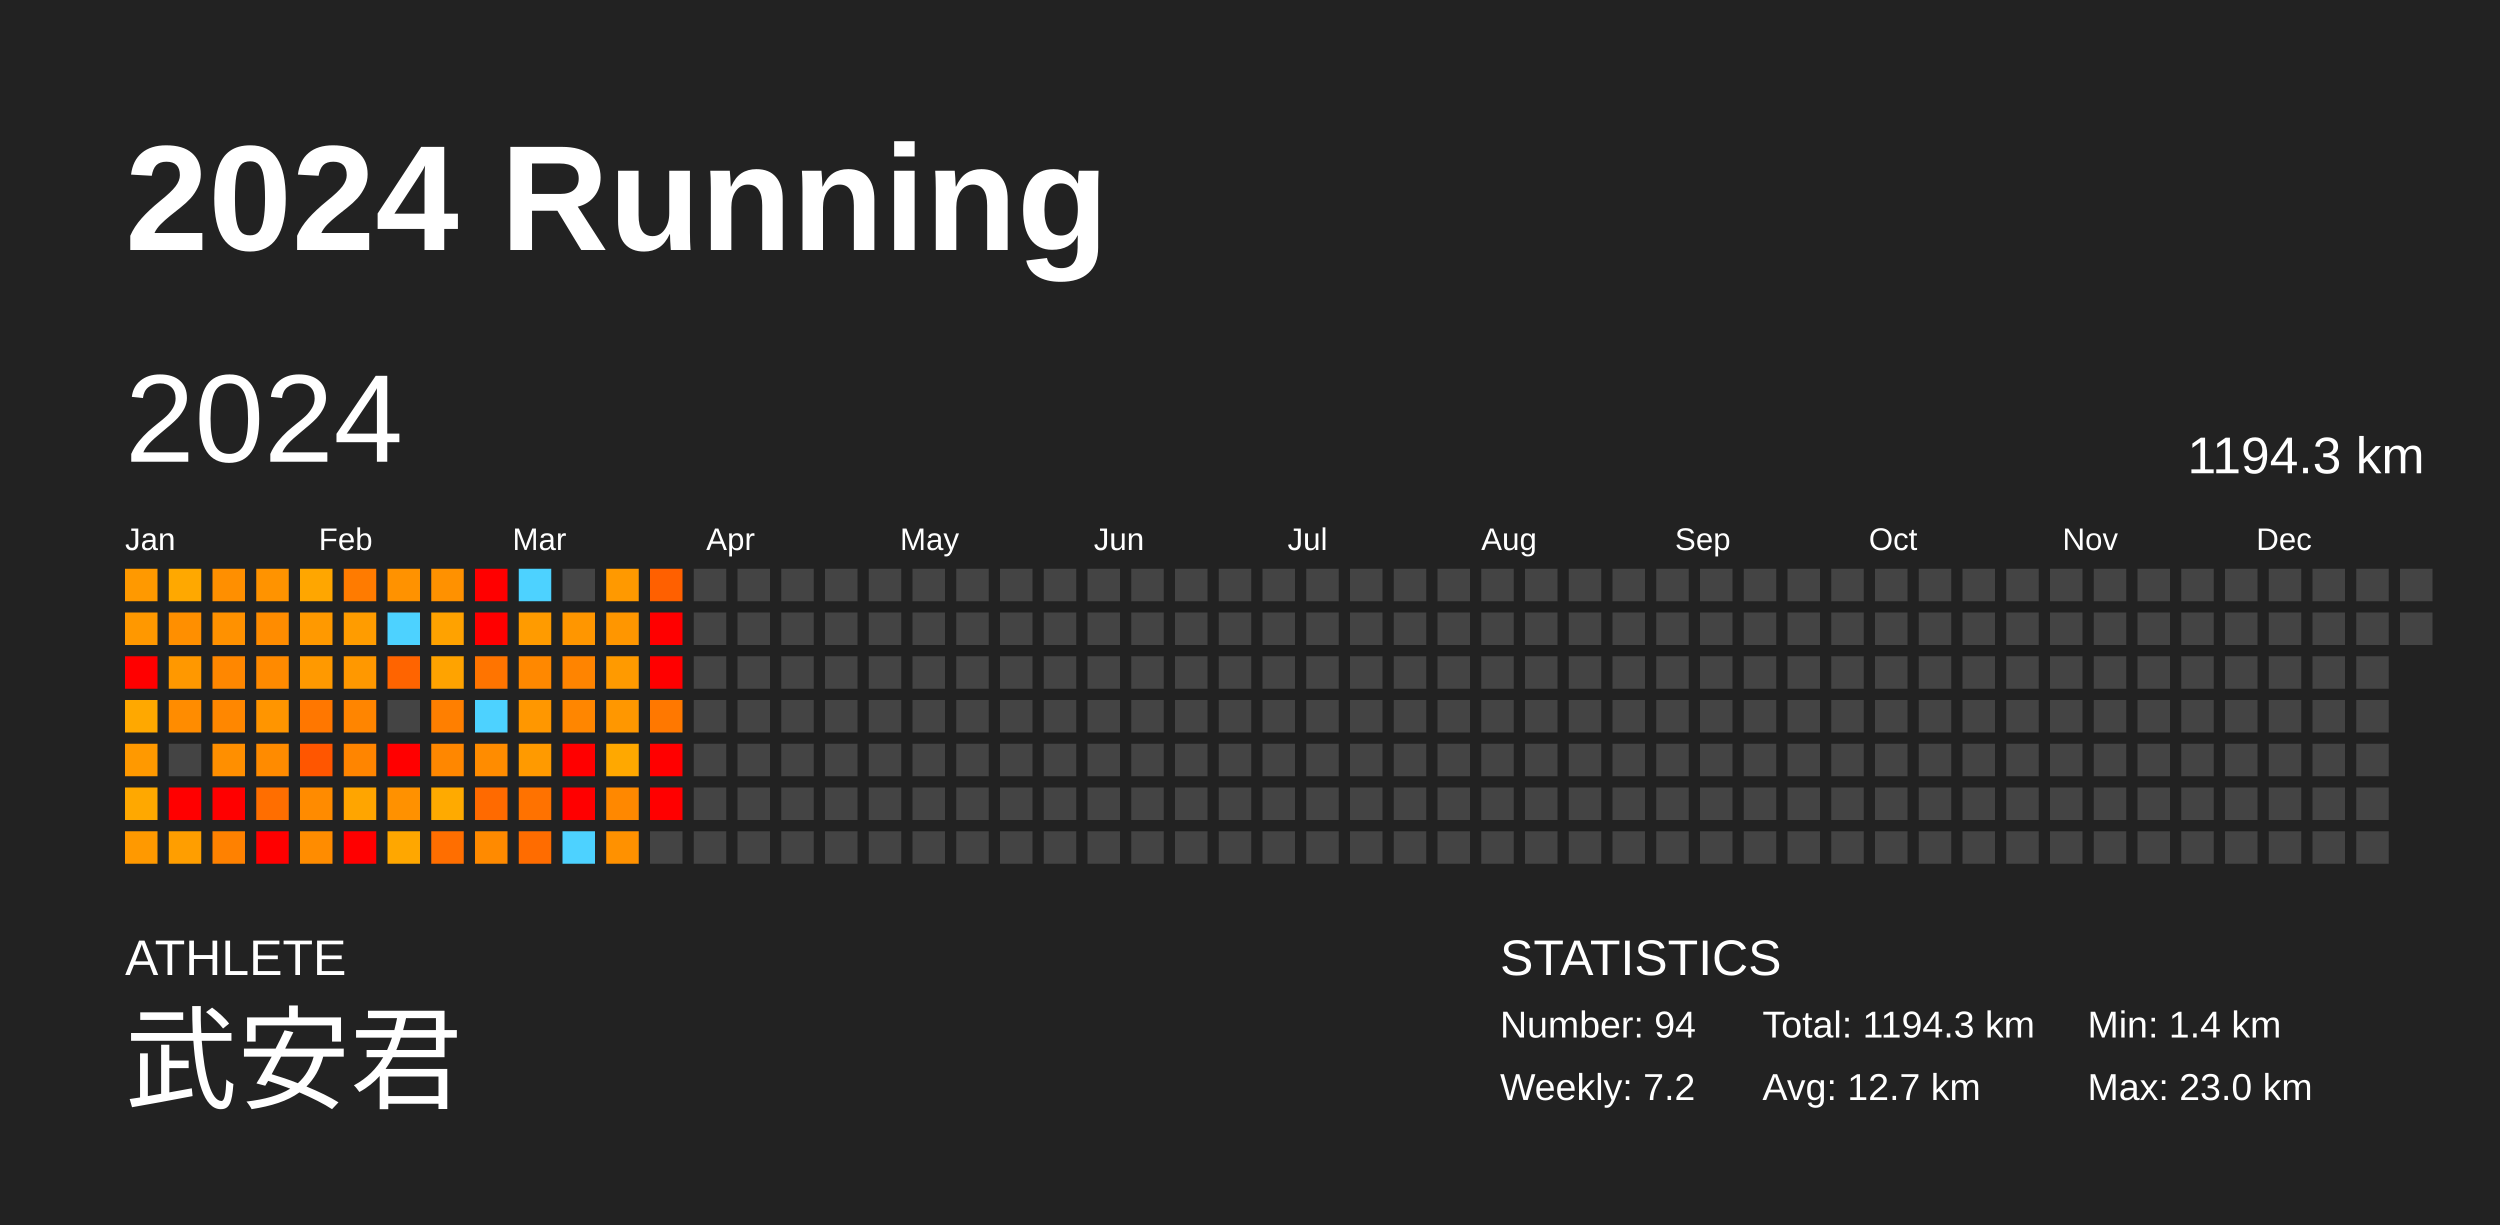
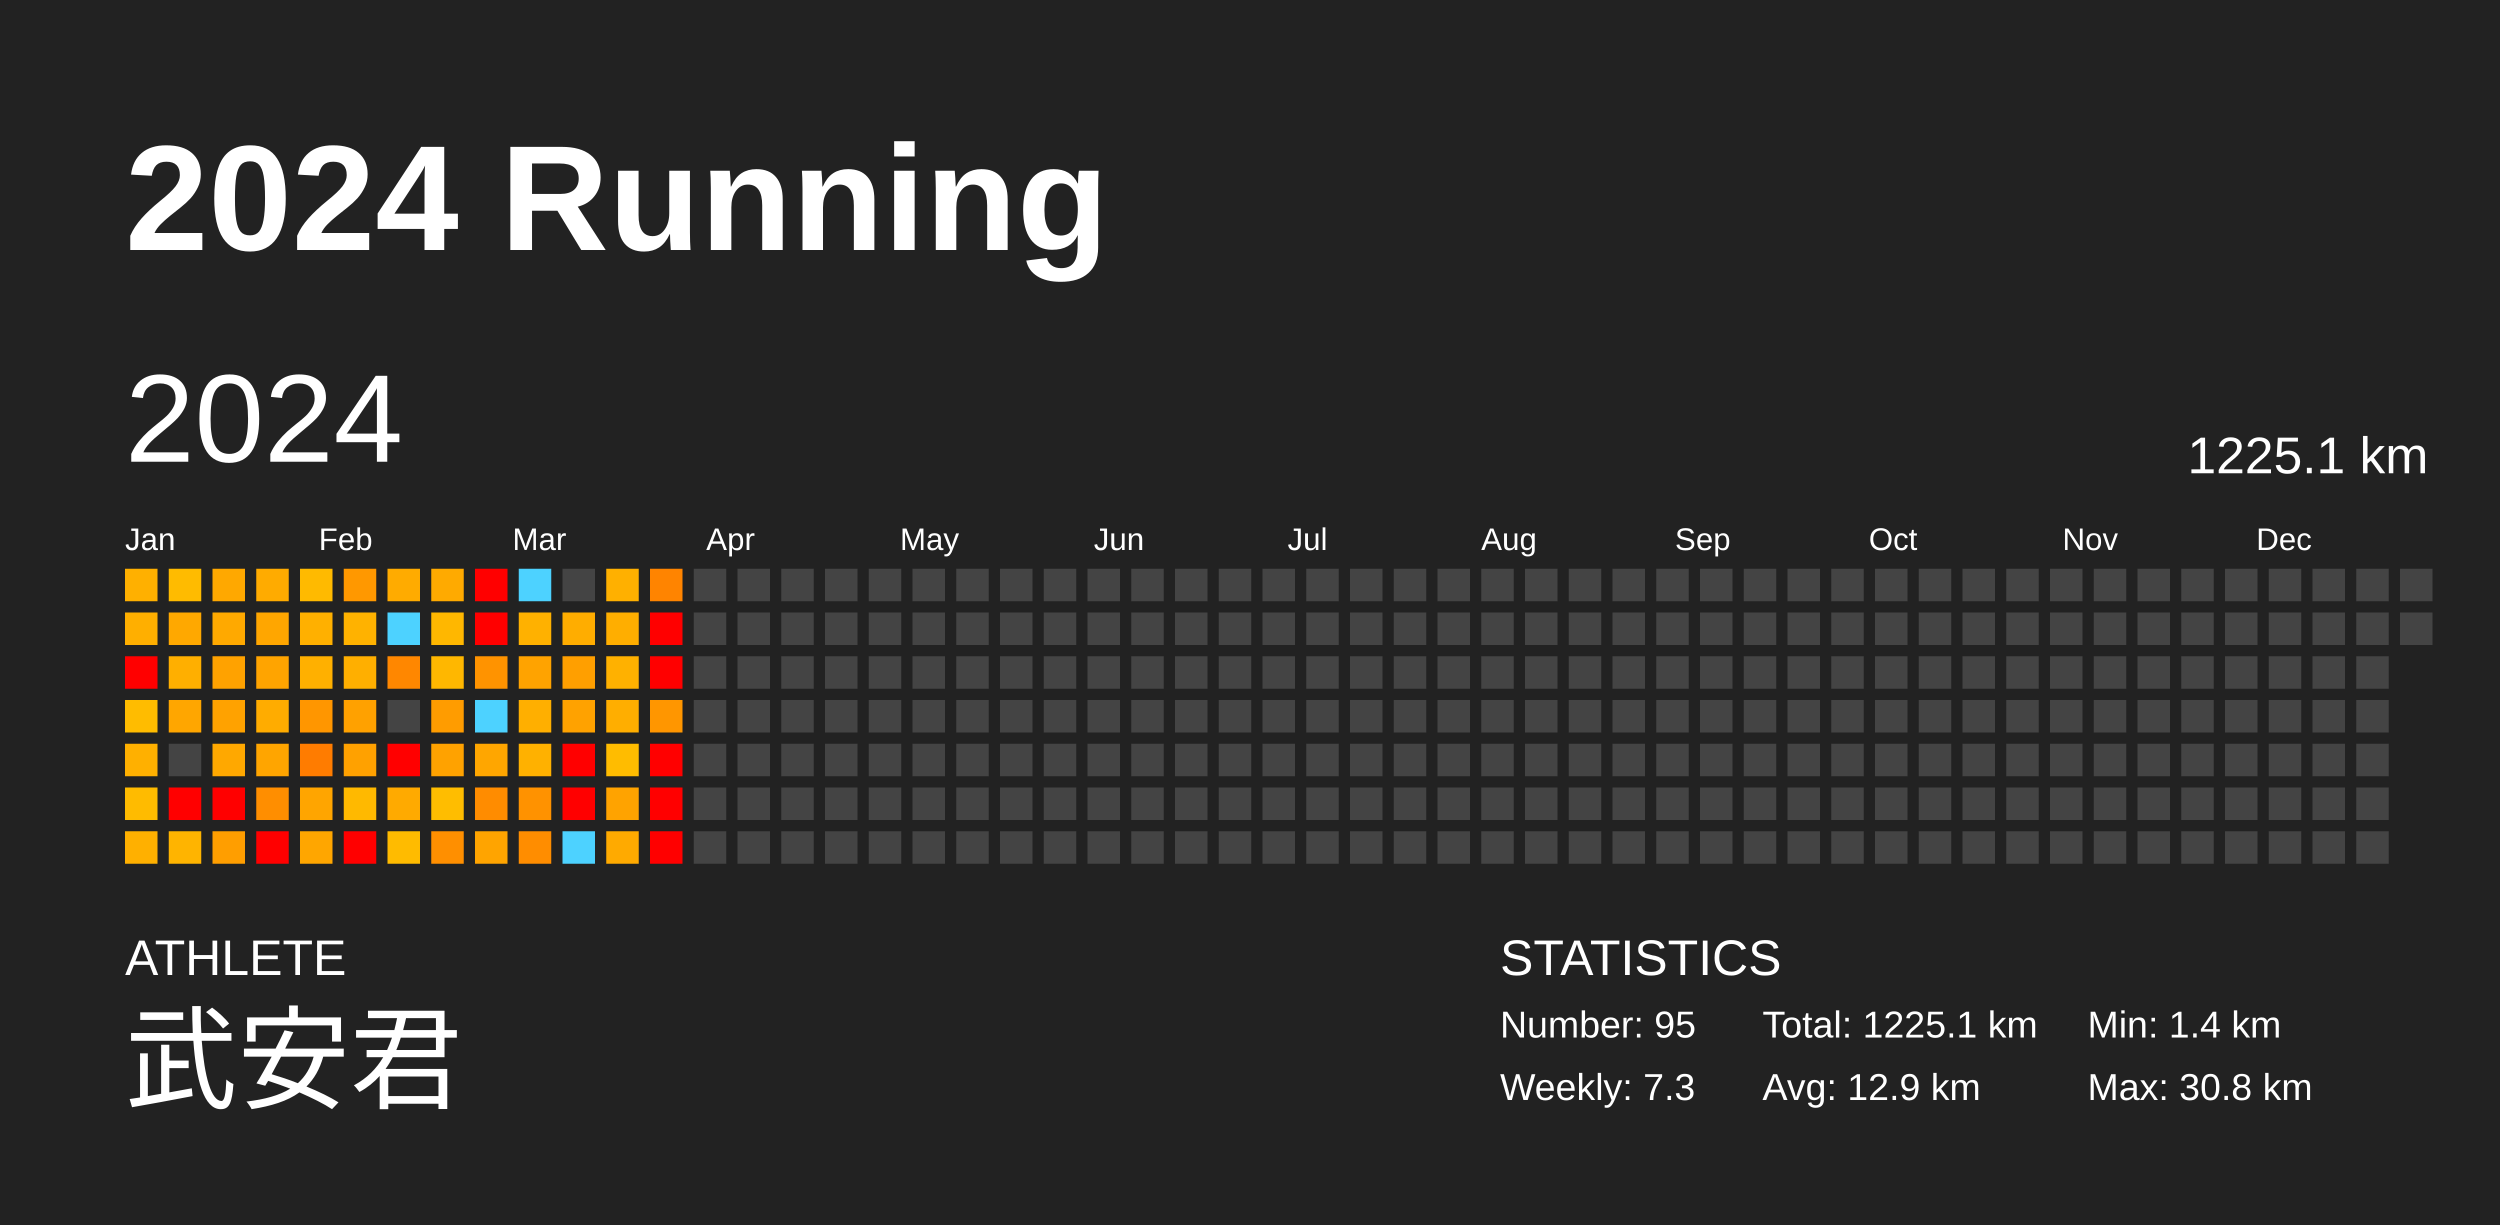
<svg xmlns="http://www.w3.org/2000/svg" baseProfile="full" height="98mm" version="1.1" viewBox="0,0,200,98" width="200mm">
  <defs />
  <rect fill="#222222" height="98" width="200" x="0" y="0" />
  <text fill="#FFFFFF" style="font-size:12px; font-family:Arial; font-weight:bold;" x="10" y="20">2024 Running</text>
  <text fill="#FFFFFF" style="font-size:4px; font-family:Arial" x="10" y="78">ATHLETE</text>
  <text fill="#FFFFFF" style="font-size:9px; font-family:Arial" x="10" y="88">武安君</text>
  <text fill="#FFFFFF" style="font-size:4px; font-family:Arial" x="120" y="78">STATISTICS</text>
-   <text fill="#FFFFFF" style="font-size:3px; font-family:Arial" x="120" y="83">Number: 94</text>
-   <text fill="#FFFFFF" style="font-size:3px; font-family:Arial" x="120" y="88">Weekly: 7.2</text>
-   <text fill="#FFFFFF" style="font-size:3px; font-family:Arial" x="141" y="83">Total: 1194.3 km</text>
-   <text fill="#FFFFFF" style="font-size:3px; font-family:Arial" x="141" y="88">Avg: 12.7 km</text>
+   <text fill="#FFFFFF" style="font-size:3px; font-family:Arial" x="120" y="83">Number: 95</text>
+   <text fill="#FFFFFF" style="font-size:3px; font-family:Arial" x="120" y="88">Weekly: 7.3</text>
+   <text fill="#FFFFFF" style="font-size:3px; font-family:Arial" x="141" y="83">Total: 1225.1 km</text>
+   <text fill="#FFFFFF" style="font-size:3px; font-family:Arial" x="141" y="88">Avg: 12.9 km</text>
  <text fill="#FFFFFF" style="font-size:3px; font-family:Arial" x="167" y="83">Min: 1.4 km</text>
-   <text fill="#FFFFFF" style="font-size:3px; font-family:Arial" x="167" y="88">Max: 23.0 km</text>
+   <text fill="#FFFFFF" style="font-size:3px; font-family:Arial" x="167" y="88">Max: 30.8 km</text>
  <text dominant-baseline="hanging" fill="#FFFFFF" style="font-size:10.0px; font-family:Arial;" x="10" y="30">2024</text>
-   <text dominant-baseline="hanging" fill="#FFFFFF" style="font-size:4.125px; font-family:Arial;" x="175" y="35">1194.3 km</text>
+   <text dominant-baseline="hanging" fill="#FFFFFF" style="font-size:4.125px; font-family:Arial;" x="175" y="35">1225.1 km</text>
  <text fill="#FFFFFF" style="font-size:2.5px; font-family:Arial" x="10.0" y="44">Jan</text>
  <text fill="#FFFFFF" style="font-size:2.5px; font-family:Arial" x="25.5" y="44">Feb</text>
  <text fill="#FFFFFF" style="font-size:2.5px; font-family:Arial" x="41.0" y="44">Mar</text>
  <text fill="#FFFFFF" style="font-size:2.5px; font-family:Arial" x="56.5" y="44">Apr</text>
  <text fill="#FFFFFF" style="font-size:2.5px; font-family:Arial" x="72.0" y="44">May</text>
  <text fill="#FFFFFF" style="font-size:2.5px; font-family:Arial" x="87.5" y="44">Jun</text>
  <text fill="#FFFFFF" style="font-size:2.5px; font-family:Arial" x="103.0" y="44">Jul</text>
  <text fill="#FFFFFF" style="font-size:2.5px; font-family:Arial" x="118.5" y="44">Aug</text>
  <text fill="#FFFFFF" style="font-size:2.5px; font-family:Arial" x="134.0" y="44">Sep</text>
  <text fill="#FFFFFF" style="font-size:2.5px; font-family:Arial" x="149.5" y="44">Oct</text>
  <text fill="#FFFFFF" style="font-size:2.5px; font-family:Arial" x="165.0" y="44">Nov</text>
  <text fill="#FFFFFF" style="font-size:2.5px; font-family:Arial" x="180.5" y="44">Dec</text>
-   <rect fill="#ff9900" height="2.6" width="2.6" x="10.0" y="45.5" />
-   <rect fill="#ff9800" height="2.6" width="2.6" x="10.0" y="49.0" />
+   <rect fill="#ffb000" height="2.6" width="2.6" x="10.0" y="45.5" />
+   <rect fill="#ffaf00" height="2.6" width="2.6" x="10.0" y="49.0" />
  <rect fill="red" height="2.6" width="2.6" x="10.0" y="52.5" />
-   <rect fill="#ffa800" height="2.6" width="2.6" x="10.0" y="56.0" />
-   <rect fill="#ff9900" height="2.6" width="2.6" x="10.0" y="59.5" />
-   <rect fill="#ffa800" height="2.6" width="2.6" x="10.0" y="63.0" />
-   <rect fill="#ff9900" height="2.6" width="2.6" x="10.0" y="66.5" />
-   <rect fill="#ffa800" height="2.6" width="2.6" x="13.5" y="45.5" />
-   <rect fill="#ff8f00" height="2.6" width="2.6" x="13.5" y="49.0" />
-   <rect fill="#ff9800" height="2.6" width="2.6" x="13.5" y="52.5" />
-   <rect fill="#ff8c00" height="2.6" width="2.6" x="13.5" y="56.0" />
+   <rect fill="#ffbc00" height="2.6" width="2.6" x="10.0" y="56.0" />
+   <rect fill="#ffb000" height="2.6" width="2.6" x="10.0" y="59.5" />
+   <rect fill="#ffbb00" height="2.6" width="2.6" x="10.0" y="63.0" />
+   <rect fill="#ffb000" height="2.6" width="2.6" x="10.0" y="66.5" />
+   <rect fill="#ffbb00" height="2.6" width="2.6" x="13.5" y="45.5" />
+   <rect fill="#ffa800" height="2.6" width="2.6" x="13.5" y="49.0" />
+   <rect fill="#ffaf00" height="2.6" width="2.6" x="13.5" y="52.5" />
+   <rect fill="#ffa600" height="2.6" width="2.6" x="13.5" y="56.0" />
  <rect fill="#444444" height="2.6" width="2.6" x="13.5" y="59.5" />
  <rect fill="red" height="2.6" width="2.6" x="13.5" y="63.0" />
-   <rect fill="#ff9e00" height="2.6" width="2.6" x="13.5" y="66.5" />
-   <rect fill="#ff8f00" height="2.6" width="2.6" x="17.0" y="45.5" />
-   <rect fill="#ff9100" height="2.6" width="2.6" x="17.0" y="49.0" />
-   <rect fill="#ff8700" height="2.6" width="2.6" x="17.0" y="52.5" />
-   <rect fill="#ff8700" height="2.6" width="2.6" x="17.0" y="56.0" />
-   <rect fill="#ff8f00" height="2.6" width="2.6" x="17.0" y="59.5" />
+   <rect fill="#ffb400" height="2.6" width="2.6" x="13.5" y="66.5" />
+   <rect fill="#ffa800" height="2.6" width="2.6" x="17.0" y="45.5" />
+   <rect fill="#ffa900" height="2.6" width="2.6" x="17.0" y="49.0" />
+   <rect fill="#ffa200" height="2.6" width="2.6" x="17.0" y="52.5" />
+   <rect fill="#ffa200" height="2.6" width="2.6" x="17.0" y="56.0" />
+   <rect fill="#ffa800" height="2.6" width="2.6" x="17.0" y="59.5" />
  <rect fill="red" height="2.6" width="2.6" x="17.0" y="63.0" />
-   <rect fill="#ff8100" height="2.6" width="2.6" x="17.0" y="66.5" />
-   <rect fill="#ff9300" height="2.6" width="2.6" x="20.5" y="45.5" />
-   <rect fill="#ff8c00" height="2.6" width="2.6" x="20.5" y="49.0" />
-   <rect fill="#ff8a00" height="2.6" width="2.6" x="20.5" y="52.5" />
-   <rect fill="#ff9500" height="2.6" width="2.6" x="20.5" y="56.0" />
-   <rect fill="#ff8b00" height="2.6" width="2.6" x="20.5" y="59.5" />
-   <rect fill="#ff6e00" height="2.6" width="2.6" x="20.5" y="63.0" />
+   <rect fill="#ff9e00" height="2.6" width="2.6" x="17.0" y="66.5" />
+   <rect fill="#ffab00" height="2.6" width="2.6" x="20.5" y="45.5" />
+   <rect fill="#ffa600" height="2.6" width="2.6" x="20.5" y="49.0" />
+   <rect fill="#ffa400" height="2.6" width="2.6" x="20.5" y="52.5" />
+   <rect fill="#ffac00" height="2.6" width="2.6" x="20.5" y="56.0" />
+   <rect fill="#ffa500" height="2.6" width="2.6" x="20.5" y="59.5" />
+   <rect fill="#ff8e00" height="2.6" width="2.6" x="20.5" y="63.0" />
  <rect fill="red" height="2.6" width="2.6" x="20.5" y="66.5" />
-   <rect fill="#ffa600" height="2.6" width="2.6" x="24.0" y="45.5" />
-   <rect fill="#ff9900" height="2.6" width="2.6" x="24.0" y="49.0" />
-   <rect fill="#ff9900" height="2.6" width="2.6" x="24.0" y="52.5" />
-   <rect fill="#ff7700" height="2.6" width="2.6" x="24.0" y="56.0" />
-   <rect fill="#ff5600" height="2.6" width="2.6" x="24.0" y="59.5" />
-   <rect fill="#ff8b00" height="2.6" width="2.6" x="24.0" y="63.0" />
-   <rect fill="#ff8c00" height="2.6" width="2.6" x="24.0" y="66.5" />
-   <rect fill="#ff7b00" height="2.6" width="2.6" x="27.5" y="45.5" />
-   <rect fill="#ff9c00" height="2.6" width="2.6" x="27.5" y="49.0" />
-   <rect fill="#ff9800" height="2.6" width="2.6" x="27.5" y="52.5" />
-   <rect fill="#ff8500" height="2.6" width="2.6" x="27.5" y="56.0" />
-   <rect fill="#ff8500" height="2.6" width="2.6" x="27.5" y="59.5" />
-   <rect fill="#ffa500" height="2.6" width="2.6" x="27.5" y="63.0" />
+   <rect fill="#ffba00" height="2.6" width="2.6" x="24.0" y="45.5" />
+   <rect fill="#ffb000" height="2.6" width="2.6" x="24.0" y="49.0" />
+   <rect fill="#ffb000" height="2.6" width="2.6" x="24.0" y="52.5" />
+   <rect fill="#ff9600" height="2.6" width="2.6" x="24.0" y="56.0" />
+   <rect fill="#ff7c00" height="2.6" width="2.6" x="24.0" y="59.5" />
+   <rect fill="#ffa500" height="2.6" width="2.6" x="24.0" y="63.0" />
+   <rect fill="#ffa600" height="2.6" width="2.6" x="24.0" y="66.5" />
+   <rect fill="#ff9800" height="2.6" width="2.6" x="27.5" y="45.5" />
+   <rect fill="#ffb200" height="2.6" width="2.6" x="27.5" y="49.0" />
+   <rect fill="#ffaf00" height="2.6" width="2.6" x="27.5" y="52.5" />
+   <rect fill="#ffa100" height="2.6" width="2.6" x="27.5" y="56.0" />
+   <rect fill="#ffa100" height="2.6" width="2.6" x="27.5" y="59.5" />
+   <rect fill="#ffb900" height="2.6" width="2.6" x="27.5" y="63.0" />
  <rect fill="red" height="2.6" width="2.6" x="27.5" y="66.5" />
-   <rect fill="#ff9200" height="2.6" width="2.6" x="31.0" y="45.5" />
+   <rect fill="#ffab00" height="2.6" width="2.6" x="31.0" y="45.5" />
  <rect fill="#4dd2ff" height="2.6" width="2.6" x="31.0" y="49.0" />
-   <rect fill="#ff6400" height="2.6" width="2.6" x="31.0" y="52.5" />
+   <rect fill="#ff8700" height="2.6" width="2.6" x="31.0" y="52.5" />
  <rect fill="#444444" height="2.6" width="2.6" x="31.0" y="56.0" />
  <rect fill="red" height="2.6" width="2.6" x="31.0" y="59.5" />
-   <rect fill="#ff9100" height="2.6" width="2.6" x="31.0" y="63.0" />
-   <rect fill="#ffa700" height="2.6" width="2.6" x="31.0" y="66.5" />
-   <rect fill="#ff9100" height="2.6" width="2.6" x="34.5" y="45.5" />
-   <rect fill="#ffa200" height="2.6" width="2.6" x="34.5" y="49.0" />
-   <rect fill="#ffa300" height="2.6" width="2.6" x="34.5" y="52.5" />
-   <rect fill="#ff7f00" height="2.6" width="2.6" x="34.5" y="56.0" />
-   <rect fill="#ff8700" height="2.6" width="2.6" x="34.5" y="59.5" />
-   <rect fill="#ffaa00" height="2.6" width="2.6" x="34.5" y="63.0" />
-   <rect fill="#ff6e00" height="2.6" width="2.6" x="34.5" y="66.5" />
+   <rect fill="#ffaa00" height="2.6" width="2.6" x="31.0" y="63.0" />
+   <rect fill="#ffbb00" height="2.6" width="2.6" x="31.0" y="66.5" />
+   <rect fill="#ffaa00" height="2.6" width="2.6" x="34.5" y="45.5" />
+   <rect fill="#ffb700" height="2.6" width="2.6" x="34.5" y="49.0" />
+   <rect fill="#ffb700" height="2.6" width="2.6" x="34.5" y="52.5" />
+   <rect fill="#ff9c00" height="2.6" width="2.6" x="34.5" y="56.0" />
+   <rect fill="#ffa200" height="2.6" width="2.6" x="34.5" y="59.5" />
+   <rect fill="#ffbd00" height="2.6" width="2.6" x="34.5" y="63.0" />
+   <rect fill="#ff8f00" height="2.6" width="2.6" x="34.5" y="66.5" />
  <rect fill="red" height="2.6" width="2.6" x="38.0" y="45.5" />
  <rect fill="red" height="2.6" width="2.6" x="38.0" y="49.0" />
-   <rect fill="#ff7400" height="2.6" width="2.6" x="38.0" y="52.5" />
+   <rect fill="#ff9300" height="2.6" width="2.6" x="38.0" y="52.5" />
  <rect fill="#4dd2ff" height="2.6" width="2.6" x="38.0" y="56.0" />
-   <rect fill="#ff8c00" height="2.6" width="2.6" x="38.0" y="59.5" />
-   <rect fill="#ff6a00" height="2.6" width="2.6" x="38.0" y="63.0" />
-   <rect fill="#ff8a00" height="2.6" width="2.6" x="38.0" y="66.5" />
+   <rect fill="#ffa600" height="2.6" width="2.6" x="38.0" y="59.5" />
+   <rect fill="#ff8c00" height="2.6" width="2.6" x="38.0" y="63.0" />
+   <rect fill="#ffa400" height="2.6" width="2.6" x="38.0" y="66.5" />
  <rect fill="#4dd2ff" height="2.6" width="2.6" x="41.5" y="45.5" />
-   <rect fill="#ff9b00" height="2.6" width="2.6" x="41.5" y="49.0" />
-   <rect fill="#ff8800" height="2.6" width="2.6" x="41.5" y="52.5" />
-   <rect fill="#ff9700" height="2.6" width="2.6" x="41.5" y="56.0" />
-   <rect fill="#ff9a00" height="2.6" width="2.6" x="41.5" y="59.5" />
-   <rect fill="#ff7200" height="2.6" width="2.6" x="41.5" y="63.0" />
-   <rect fill="#ff6c00" height="2.6" width="2.6" x="41.5" y="66.5" />
+   <rect fill="#ffb100" height="2.6" width="2.6" x="41.5" y="49.0" />
+   <rect fill="#ffa300" height="2.6" width="2.6" x="41.5" y="52.5" />
+   <rect fill="#ffaf00" height="2.6" width="2.6" x="41.5" y="56.0" />
+   <rect fill="#ffb100" height="2.6" width="2.6" x="41.5" y="59.5" />
+   <rect fill="#ff9200" height="2.6" width="2.6" x="41.5" y="63.0" />
+   <rect fill="#ff8d00" height="2.6" width="2.6" x="41.5" y="66.5" />
  <rect fill="#444444" height="2.6" width="2.6" x="45.0" y="45.5" />
-   <rect fill="#ff9600" height="2.6" width="2.6" x="45.0" y="49.0" />
-   <rect fill="#ff8400" height="2.6" width="2.6" x="45.0" y="52.5" />
-   <rect fill="#ff8600" height="2.6" width="2.6" x="45.0" y="56.0" />
+   <rect fill="#ffad00" height="2.6" width="2.6" x="45.0" y="49.0" />
+   <rect fill="#ff9f00" height="2.6" width="2.6" x="45.0" y="52.5" />
+   <rect fill="#ffa200" height="2.6" width="2.6" x="45.0" y="56.0" />
  <rect fill="red" height="2.6" width="2.6" x="45.0" y="59.5" />
  <rect fill="red" height="2.6" width="2.6" x="45.0" y="63.0" />
  <rect fill="#4dd2ff" height="2.6" width="2.6" x="45.0" y="66.5" />
-   <rect fill="#ff9900" height="2.6" width="2.6" x="48.5" y="45.5" />
-   <rect fill="#ff9600" height="2.6" width="2.6" x="48.5" y="49.0" />
-   <rect fill="#ff9a00" height="2.6" width="2.6" x="48.5" y="52.5" />
-   <rect fill="#ff9700" height="2.6" width="2.6" x="48.5" y="56.0" />
-   <rect fill="#ffa800" height="2.6" width="2.6" x="48.5" y="59.5" />
-   <rect fill="#ff8800" height="2.6" width="2.6" x="48.5" y="63.0" />
-   <rect fill="#ff9100" height="2.6" width="2.6" x="48.5" y="66.5" />
-   <rect fill="#ff6000" height="2.6" width="2.6" x="52.0" y="45.5" />
+   <rect fill="#ffb000" height="2.6" width="2.6" x="48.5" y="45.5" />
+   <rect fill="#ffae00" height="2.6" width="2.6" x="48.5" y="49.0" />
+   <rect fill="#ffb100" height="2.6" width="2.6" x="48.5" y="52.5" />
+   <rect fill="#ffae00" height="2.6" width="2.6" x="48.5" y="56.0" />
+   <rect fill="#ffbc00" height="2.6" width="2.6" x="48.5" y="59.5" />
+   <rect fill="#ffa300" height="2.6" width="2.6" x="48.5" y="63.0" />
+   <rect fill="#ffaa00" height="2.6" width="2.6" x="48.5" y="66.5" />
+   <rect fill="#ff8400" height="2.6" width="2.6" x="52.0" y="45.5" />
  <rect fill="red" height="2.6" width="2.6" x="52.0" y="49.0" />
  <rect fill="red" height="2.6" width="2.6" x="52.0" y="52.5" />
-   <rect fill="#ff7800" height="2.6" width="2.6" x="52.0" y="56.0" />
+   <rect fill="#ff9600" height="2.6" width="2.6" x="52.0" y="56.0" />
  <rect fill="red" height="2.6" width="2.6" x="52.0" y="59.5" />
  <rect fill="red" height="2.6" width="2.6" x="52.0" y="63.0" />
-   <rect fill="#444444" height="2.6" width="2.6" x="52.0" y="66.5" />
+   <rect fill="red" height="2.6" width="2.6" x="52.0" y="66.5" />
  <rect fill="#444444" height="2.6" width="2.6" x="55.5" y="45.5" />
  <rect fill="#444444" height="2.6" width="2.6" x="55.5" y="49.0" />
  <rect fill="#444444" height="2.6" width="2.6" x="55.5" y="52.5" />
  <rect fill="#444444" height="2.6" width="2.6" x="55.5" y="56.0" />
  <rect fill="#444444" height="2.6" width="2.6" x="55.5" y="59.5" />
  <rect fill="#444444" height="2.6" width="2.6" x="55.5" y="63.0" />
  <rect fill="#444444" height="2.6" width="2.6" x="55.5" y="66.5" />
  <rect fill="#444444" height="2.6" width="2.6" x="59.0" y="45.5" />
  <rect fill="#444444" height="2.6" width="2.6" x="59.0" y="49.0" />
  <rect fill="#444444" height="2.6" width="2.6" x="59.0" y="52.5" />
  <rect fill="#444444" height="2.6" width="2.6" x="59.0" y="56.0" />
  <rect fill="#444444" height="2.6" width="2.6" x="59.0" y="59.5" />
  <rect fill="#444444" height="2.6" width="2.6" x="59.0" y="63.0" />
  <rect fill="#444444" height="2.6" width="2.6" x="59.0" y="66.5" />
  <rect fill="#444444" height="2.6" width="2.6" x="62.5" y="45.5" />
  <rect fill="#444444" height="2.6" width="2.6" x="62.5" y="49.0" />
  <rect fill="#444444" height="2.6" width="2.6" x="62.5" y="52.5" />
  <rect fill="#444444" height="2.6" width="2.6" x="62.5" y="56.0" />
  <rect fill="#444444" height="2.6" width="2.6" x="62.5" y="59.5" />
  <rect fill="#444444" height="2.6" width="2.6" x="62.5" y="63.0" />
  <rect fill="#444444" height="2.6" width="2.6" x="62.5" y="66.5" />
  <rect fill="#444444" height="2.6" width="2.6" x="66.0" y="45.5" />
  <rect fill="#444444" height="2.6" width="2.6" x="66.0" y="49.0" />
  <rect fill="#444444" height="2.6" width="2.6" x="66.0" y="52.5" />
  <rect fill="#444444" height="2.6" width="2.6" x="66.0" y="56.0" />
  <rect fill="#444444" height="2.6" width="2.6" x="66.0" y="59.5" />
  <rect fill="#444444" height="2.6" width="2.6" x="66.0" y="63.0" />
  <rect fill="#444444" height="2.6" width="2.6" x="66.0" y="66.5" />
  <rect fill="#444444" height="2.6" width="2.6" x="69.5" y="45.5" />
  <rect fill="#444444" height="2.6" width="2.6" x="69.5" y="49.0" />
  <rect fill="#444444" height="2.6" width="2.6" x="69.5" y="52.5" />
  <rect fill="#444444" height="2.6" width="2.6" x="69.5" y="56.0" />
  <rect fill="#444444" height="2.6" width="2.6" x="69.5" y="59.5" />
  <rect fill="#444444" height="2.6" width="2.6" x="69.5" y="63.0" />
  <rect fill="#444444" height="2.6" width="2.6" x="69.5" y="66.5" />
  <rect fill="#444444" height="2.6" width="2.6" x="73.0" y="45.5" />
  <rect fill="#444444" height="2.6" width="2.6" x="73.0" y="49.0" />
  <rect fill="#444444" height="2.6" width="2.6" x="73.0" y="52.5" />
  <rect fill="#444444" height="2.6" width="2.6" x="73.0" y="56.0" />
  <rect fill="#444444" height="2.6" width="2.6" x="73.0" y="59.5" />
  <rect fill="#444444" height="2.6" width="2.6" x="73.0" y="63.0" />
  <rect fill="#444444" height="2.6" width="2.6" x="73.0" y="66.5" />
  <rect fill="#444444" height="2.6" width="2.6" x="76.5" y="45.5" />
  <rect fill="#444444" height="2.6" width="2.6" x="76.5" y="49.0" />
  <rect fill="#444444" height="2.6" width="2.6" x="76.5" y="52.5" />
  <rect fill="#444444" height="2.6" width="2.6" x="76.5" y="56.0" />
  <rect fill="#444444" height="2.6" width="2.6" x="76.5" y="59.5" />
  <rect fill="#444444" height="2.6" width="2.6" x="76.5" y="63.0" />
  <rect fill="#444444" height="2.6" width="2.6" x="76.5" y="66.5" />
  <rect fill="#444444" height="2.6" width="2.6" x="80.0" y="45.5" />
  <rect fill="#444444" height="2.6" width="2.6" x="80.0" y="49.0" />
  <rect fill="#444444" height="2.6" width="2.6" x="80.0" y="52.5" />
  <rect fill="#444444" height="2.6" width="2.6" x="80.0" y="56.0" />
  <rect fill="#444444" height="2.6" width="2.6" x="80.0" y="59.5" />
  <rect fill="#444444" height="2.6" width="2.6" x="80.0" y="63.0" />
  <rect fill="#444444" height="2.6" width="2.6" x="80.0" y="66.5" />
  <rect fill="#444444" height="2.6" width="2.6" x="83.5" y="45.5" />
  <rect fill="#444444" height="2.6" width="2.6" x="83.5" y="49.0" />
  <rect fill="#444444" height="2.6" width="2.6" x="83.5" y="52.5" />
  <rect fill="#444444" height="2.6" width="2.6" x="83.5" y="56.0" />
  <rect fill="#444444" height="2.6" width="2.6" x="83.5" y="59.5" />
  <rect fill="#444444" height="2.6" width="2.6" x="83.5" y="63.0" />
  <rect fill="#444444" height="2.6" width="2.6" x="83.5" y="66.5" />
  <rect fill="#444444" height="2.6" width="2.6" x="87.0" y="45.5" />
  <rect fill="#444444" height="2.6" width="2.6" x="87.0" y="49.0" />
  <rect fill="#444444" height="2.6" width="2.6" x="87.0" y="52.5" />
  <rect fill="#444444" height="2.6" width="2.6" x="87.0" y="56.0" />
  <rect fill="#444444" height="2.6" width="2.6" x="87.0" y="59.5" />
  <rect fill="#444444" height="2.6" width="2.6" x="87.0" y="63.0" />
  <rect fill="#444444" height="2.6" width="2.6" x="87.0" y="66.5" />
  <rect fill="#444444" height="2.6" width="2.6" x="90.5" y="45.5" />
  <rect fill="#444444" height="2.6" width="2.6" x="90.5" y="49.0" />
  <rect fill="#444444" height="2.6" width="2.6" x="90.5" y="52.5" />
  <rect fill="#444444" height="2.6" width="2.6" x="90.5" y="56.0" />
  <rect fill="#444444" height="2.6" width="2.6" x="90.5" y="59.5" />
  <rect fill="#444444" height="2.6" width="2.6" x="90.5" y="63.0" />
  <rect fill="#444444" height="2.6" width="2.6" x="90.5" y="66.5" />
  <rect fill="#444444" height="2.6" width="2.6" x="94.0" y="45.5" />
  <rect fill="#444444" height="2.6" width="2.6" x="94.0" y="49.0" />
  <rect fill="#444444" height="2.6" width="2.6" x="94.0" y="52.5" />
  <rect fill="#444444" height="2.6" width="2.6" x="94.0" y="56.0" />
  <rect fill="#444444" height="2.6" width="2.6" x="94.0" y="59.5" />
  <rect fill="#444444" height="2.6" width="2.6" x="94.0" y="63.0" />
  <rect fill="#444444" height="2.6" width="2.6" x="94.0" y="66.5" />
  <rect fill="#444444" height="2.6" width="2.6" x="97.5" y="45.5" />
  <rect fill="#444444" height="2.6" width="2.6" x="97.5" y="49.0" />
  <rect fill="#444444" height="2.6" width="2.6" x="97.5" y="52.5" />
  <rect fill="#444444" height="2.6" width="2.6" x="97.5" y="56.0" />
  <rect fill="#444444" height="2.6" width="2.6" x="97.5" y="59.5" />
  <rect fill="#444444" height="2.6" width="2.6" x="97.5" y="63.0" />
  <rect fill="#444444" height="2.6" width="2.6" x="97.5" y="66.5" />
  <rect fill="#444444" height="2.6" width="2.6" x="101.0" y="45.5" />
  <rect fill="#444444" height="2.6" width="2.6" x="101.0" y="49.0" />
  <rect fill="#444444" height="2.6" width="2.6" x="101.0" y="52.5" />
  <rect fill="#444444" height="2.6" width="2.6" x="101.0" y="56.0" />
  <rect fill="#444444" height="2.6" width="2.6" x="101.0" y="59.5" />
  <rect fill="#444444" height="2.6" width="2.6" x="101.0" y="63.0" />
  <rect fill="#444444" height="2.6" width="2.6" x="101.0" y="66.5" />
  <rect fill="#444444" height="2.6" width="2.6" x="104.5" y="45.5" />
  <rect fill="#444444" height="2.6" width="2.6" x="104.5" y="49.0" />
  <rect fill="#444444" height="2.6" width="2.6" x="104.5" y="52.5" />
  <rect fill="#444444" height="2.6" width="2.6" x="104.5" y="56.0" />
  <rect fill="#444444" height="2.6" width="2.6" x="104.5" y="59.5" />
  <rect fill="#444444" height="2.6" width="2.6" x="104.5" y="63.0" />
  <rect fill="#444444" height="2.6" width="2.6" x="104.5" y="66.5" />
  <rect fill="#444444" height="2.6" width="2.6" x="108.0" y="45.5" />
  <rect fill="#444444" height="2.6" width="2.6" x="108.0" y="49.0" />
  <rect fill="#444444" height="2.6" width="2.6" x="108.0" y="52.5" />
  <rect fill="#444444" height="2.6" width="2.6" x="108.0" y="56.0" />
  <rect fill="#444444" height="2.6" width="2.6" x="108.0" y="59.5" />
  <rect fill="#444444" height="2.6" width="2.6" x="108.0" y="63.0" />
  <rect fill="#444444" height="2.6" width="2.6" x="108.0" y="66.5" />
  <rect fill="#444444" height="2.6" width="2.6" x="111.5" y="45.5" />
  <rect fill="#444444" height="2.6" width="2.6" x="111.5" y="49.0" />
  <rect fill="#444444" height="2.6" width="2.6" x="111.5" y="52.5" />
  <rect fill="#444444" height="2.6" width="2.6" x="111.5" y="56.0" />
  <rect fill="#444444" height="2.6" width="2.6" x="111.5" y="59.5" />
  <rect fill="#444444" height="2.6" width="2.6" x="111.5" y="63.0" />
  <rect fill="#444444" height="2.6" width="2.6" x="111.5" y="66.5" />
  <rect fill="#444444" height="2.6" width="2.6" x="115.0" y="45.5" />
  <rect fill="#444444" height="2.6" width="2.6" x="115.0" y="49.0" />
  <rect fill="#444444" height="2.6" width="2.6" x="115.0" y="52.5" />
  <rect fill="#444444" height="2.6" width="2.6" x="115.0" y="56.0" />
  <rect fill="#444444" height="2.6" width="2.6" x="115.0" y="59.5" />
  <rect fill="#444444" height="2.6" width="2.6" x="115.0" y="63.0" />
  <rect fill="#444444" height="2.6" width="2.6" x="115.0" y="66.5" />
  <rect fill="#444444" height="2.6" width="2.6" x="118.5" y="45.5" />
  <rect fill="#444444" height="2.6" width="2.6" x="118.5" y="49.0" />
  <rect fill="#444444" height="2.6" width="2.6" x="118.5" y="52.5" />
  <rect fill="#444444" height="2.6" width="2.6" x="118.5" y="56.0" />
  <rect fill="#444444" height="2.6" width="2.6" x="118.5" y="59.5" />
  <rect fill="#444444" height="2.6" width="2.6" x="118.5" y="63.0" />
  <rect fill="#444444" height="2.6" width="2.6" x="118.5" y="66.5" />
  <rect fill="#444444" height="2.6" width="2.6" x="122.0" y="45.5" />
  <rect fill="#444444" height="2.6" width="2.6" x="122.0" y="49.0" />
  <rect fill="#444444" height="2.6" width="2.6" x="122.0" y="52.5" />
  <rect fill="#444444" height="2.6" width="2.6" x="122.0" y="56.0" />
  <rect fill="#444444" height="2.6" width="2.6" x="122.0" y="59.5" />
  <rect fill="#444444" height="2.6" width="2.6" x="122.0" y="63.0" />
  <rect fill="#444444" height="2.6" width="2.6" x="122.0" y="66.5" />
  <rect fill="#444444" height="2.6" width="2.6" x="125.5" y="45.5" />
  <rect fill="#444444" height="2.6" width="2.6" x="125.5" y="49.0" />
  <rect fill="#444444" height="2.6" width="2.6" x="125.5" y="52.5" />
  <rect fill="#444444" height="2.6" width="2.6" x="125.5" y="56.0" />
  <rect fill="#444444" height="2.6" width="2.6" x="125.5" y="59.5" />
  <rect fill="#444444" height="2.6" width="2.6" x="125.5" y="63.0" />
  <rect fill="#444444" height="2.6" width="2.6" x="125.5" y="66.5" />
  <rect fill="#444444" height="2.6" width="2.6" x="129.0" y="45.5" />
  <rect fill="#444444" height="2.6" width="2.6" x="129.0" y="49.0" />
  <rect fill="#444444" height="2.6" width="2.6" x="129.0" y="52.5" />
  <rect fill="#444444" height="2.6" width="2.6" x="129.0" y="56.0" />
  <rect fill="#444444" height="2.6" width="2.6" x="129.0" y="59.5" />
  <rect fill="#444444" height="2.6" width="2.6" x="129.0" y="63.0" />
  <rect fill="#444444" height="2.6" width="2.6" x="129.0" y="66.5" />
  <rect fill="#444444" height="2.6" width="2.6" x="132.5" y="45.5" />
  <rect fill="#444444" height="2.6" width="2.6" x="132.5" y="49.0" />
  <rect fill="#444444" height="2.6" width="2.6" x="132.5" y="52.5" />
  <rect fill="#444444" height="2.6" width="2.6" x="132.5" y="56.0" />
  <rect fill="#444444" height="2.6" width="2.6" x="132.5" y="59.5" />
  <rect fill="#444444" height="2.6" width="2.6" x="132.5" y="63.0" />
  <rect fill="#444444" height="2.6" width="2.6" x="132.5" y="66.5" />
  <rect fill="#444444" height="2.6" width="2.6" x="136.0" y="45.5" />
  <rect fill="#444444" height="2.6" width="2.6" x="136.0" y="49.0" />
  <rect fill="#444444" height="2.6" width="2.6" x="136.0" y="52.5" />
  <rect fill="#444444" height="2.6" width="2.6" x="136.0" y="56.0" />
  <rect fill="#444444" height="2.6" width="2.6" x="136.0" y="59.5" />
  <rect fill="#444444" height="2.6" width="2.6" x="136.0" y="63.0" />
  <rect fill="#444444" height="2.6" width="2.6" x="136.0" y="66.5" />
  <rect fill="#444444" height="2.6" width="2.6" x="139.5" y="45.5" />
  <rect fill="#444444" height="2.6" width="2.6" x="139.5" y="49.0" />
  <rect fill="#444444" height="2.6" width="2.6" x="139.5" y="52.5" />
  <rect fill="#444444" height="2.6" width="2.6" x="139.5" y="56.0" />
  <rect fill="#444444" height="2.6" width="2.6" x="139.5" y="59.5" />
  <rect fill="#444444" height="2.6" width="2.6" x="139.5" y="63.0" />
  <rect fill="#444444" height="2.6" width="2.6" x="139.5" y="66.5" />
  <rect fill="#444444" height="2.6" width="2.6" x="143.0" y="45.5" />
  <rect fill="#444444" height="2.6" width="2.6" x="143.0" y="49.0" />
  <rect fill="#444444" height="2.6" width="2.6" x="143.0" y="52.5" />
  <rect fill="#444444" height="2.6" width="2.6" x="143.0" y="56.0" />
  <rect fill="#444444" height="2.6" width="2.6" x="143.0" y="59.5" />
  <rect fill="#444444" height="2.6" width="2.6" x="143.0" y="63.0" />
  <rect fill="#444444" height="2.6" width="2.6" x="143.0" y="66.5" />
  <rect fill="#444444" height="2.6" width="2.6" x="146.5" y="45.5" />
  <rect fill="#444444" height="2.6" width="2.6" x="146.5" y="49.0" />
  <rect fill="#444444" height="2.6" width="2.6" x="146.5" y="52.5" />
  <rect fill="#444444" height="2.6" width="2.6" x="146.5" y="56.0" />
  <rect fill="#444444" height="2.6" width="2.6" x="146.5" y="59.5" />
  <rect fill="#444444" height="2.6" width="2.6" x="146.5" y="63.0" />
  <rect fill="#444444" height="2.6" width="2.6" x="146.5" y="66.5" />
  <rect fill="#444444" height="2.6" width="2.6" x="150.0" y="45.5" />
  <rect fill="#444444" height="2.6" width="2.6" x="150.0" y="49.0" />
  <rect fill="#444444" height="2.6" width="2.6" x="150.0" y="52.5" />
  <rect fill="#444444" height="2.6" width="2.6" x="150.0" y="56.0" />
  <rect fill="#444444" height="2.6" width="2.6" x="150.0" y="59.5" />
  <rect fill="#444444" height="2.6" width="2.6" x="150.0" y="63.0" />
  <rect fill="#444444" height="2.6" width="2.6" x="150.0" y="66.5" />
  <rect fill="#444444" height="2.6" width="2.6" x="153.5" y="45.5" />
  <rect fill="#444444" height="2.6" width="2.6" x="153.5" y="49.0" />
  <rect fill="#444444" height="2.6" width="2.6" x="153.5" y="52.5" />
  <rect fill="#444444" height="2.6" width="2.6" x="153.5" y="56.0" />
  <rect fill="#444444" height="2.6" width="2.6" x="153.5" y="59.5" />
  <rect fill="#444444" height="2.6" width="2.6" x="153.5" y="63.0" />
  <rect fill="#444444" height="2.6" width="2.6" x="153.5" y="66.5" />
  <rect fill="#444444" height="2.6" width="2.6" x="157.0" y="45.5" />
  <rect fill="#444444" height="2.6" width="2.6" x="157.0" y="49.0" />
  <rect fill="#444444" height="2.6" width="2.6" x="157.0" y="52.5" />
  <rect fill="#444444" height="2.6" width="2.6" x="157.0" y="56.0" />
  <rect fill="#444444" height="2.6" width="2.6" x="157.0" y="59.5" />
  <rect fill="#444444" height="2.6" width="2.6" x="157.0" y="63.0" />
  <rect fill="#444444" height="2.6" width="2.6" x="157.0" y="66.5" />
  <rect fill="#444444" height="2.6" width="2.6" x="160.5" y="45.5" />
  <rect fill="#444444" height="2.6" width="2.6" x="160.5" y="49.0" />
  <rect fill="#444444" height="2.6" width="2.6" x="160.5" y="52.5" />
  <rect fill="#444444" height="2.6" width="2.6" x="160.5" y="56.0" />
  <rect fill="#444444" height="2.6" width="2.6" x="160.5" y="59.5" />
  <rect fill="#444444" height="2.6" width="2.6" x="160.5" y="63.0" />
  <rect fill="#444444" height="2.6" width="2.6" x="160.5" y="66.5" />
  <rect fill="#444444" height="2.6" width="2.6" x="164.0" y="45.5" />
  <rect fill="#444444" height="2.6" width="2.6" x="164.0" y="49.0" />
  <rect fill="#444444" height="2.6" width="2.6" x="164.0" y="52.5" />
  <rect fill="#444444" height="2.6" width="2.6" x="164.0" y="56.0" />
  <rect fill="#444444" height="2.6" width="2.6" x="164.0" y="59.5" />
  <rect fill="#444444" height="2.6" width="2.6" x="164.0" y="63.0" />
  <rect fill="#444444" height="2.6" width="2.6" x="164.0" y="66.5" />
  <rect fill="#444444" height="2.6" width="2.6" x="167.5" y="45.5" />
  <rect fill="#444444" height="2.6" width="2.6" x="167.5" y="49.0" />
  <rect fill="#444444" height="2.6" width="2.6" x="167.5" y="52.5" />
  <rect fill="#444444" height="2.6" width="2.6" x="167.5" y="56.0" />
  <rect fill="#444444" height="2.6" width="2.6" x="167.5" y="59.5" />
  <rect fill="#444444" height="2.6" width="2.6" x="167.5" y="63.0" />
  <rect fill="#444444" height="2.6" width="2.6" x="167.5" y="66.5" />
  <rect fill="#444444" height="2.6" width="2.6" x="171.0" y="45.5" />
  <rect fill="#444444" height="2.6" width="2.6" x="171.0" y="49.0" />
  <rect fill="#444444" height="2.6" width="2.6" x="171.0" y="52.5" />
  <rect fill="#444444" height="2.6" width="2.6" x="171.0" y="56.0" />
  <rect fill="#444444" height="2.6" width="2.6" x="171.0" y="59.5" />
  <rect fill="#444444" height="2.6" width="2.6" x="171.0" y="63.0" />
  <rect fill="#444444" height="2.6" width="2.6" x="171.0" y="66.5" />
  <rect fill="#444444" height="2.6" width="2.6" x="174.5" y="45.5" />
  <rect fill="#444444" height="2.6" width="2.6" x="174.5" y="49.0" />
  <rect fill="#444444" height="2.6" width="2.6" x="174.5" y="52.5" />
  <rect fill="#444444" height="2.6" width="2.6" x="174.5" y="56.0" />
  <rect fill="#444444" height="2.6" width="2.6" x="174.5" y="59.5" />
  <rect fill="#444444" height="2.6" width="2.6" x="174.5" y="63.0" />
  <rect fill="#444444" height="2.6" width="2.6" x="174.5" y="66.5" />
  <rect fill="#444444" height="2.6" width="2.6" x="178.0" y="45.5" />
  <rect fill="#444444" height="2.6" width="2.6" x="178.0" y="49.0" />
  <rect fill="#444444" height="2.6" width="2.6" x="178.0" y="52.5" />
  <rect fill="#444444" height="2.6" width="2.6" x="178.0" y="56.0" />
  <rect fill="#444444" height="2.6" width="2.6" x="178.0" y="59.5" />
  <rect fill="#444444" height="2.6" width="2.6" x="178.0" y="63.0" />
  <rect fill="#444444" height="2.6" width="2.6" x="178.0" y="66.5" />
  <rect fill="#444444" height="2.6" width="2.6" x="181.5" y="45.5" />
  <rect fill="#444444" height="2.6" width="2.6" x="181.5" y="49.0" />
  <rect fill="#444444" height="2.6" width="2.6" x="181.5" y="52.5" />
  <rect fill="#444444" height="2.6" width="2.6" x="181.5" y="56.0" />
  <rect fill="#444444" height="2.6" width="2.6" x="181.5" y="59.5" />
  <rect fill="#444444" height="2.6" width="2.6" x="181.5" y="63.0" />
  <rect fill="#444444" height="2.6" width="2.6" x="181.5" y="66.5" />
  <rect fill="#444444" height="2.6" width="2.6" x="185.0" y="45.5" />
  <rect fill="#444444" height="2.6" width="2.6" x="185.0" y="49.0" />
  <rect fill="#444444" height="2.6" width="2.6" x="185.0" y="52.5" />
  <rect fill="#444444" height="2.6" width="2.6" x="185.0" y="56.0" />
  <rect fill="#444444" height="2.6" width="2.6" x="185.0" y="59.5" />
  <rect fill="#444444" height="2.6" width="2.6" x="185.0" y="63.0" />
  <rect fill="#444444" height="2.6" width="2.6" x="185.0" y="66.5" />
  <rect fill="#444444" height="2.6" width="2.6" x="188.5" y="45.5" />
  <rect fill="#444444" height="2.6" width="2.6" x="188.5" y="49.0" />
  <rect fill="#444444" height="2.6" width="2.6" x="188.5" y="52.5" />
  <rect fill="#444444" height="2.6" width="2.6" x="188.5" y="56.0" />
  <rect fill="#444444" height="2.6" width="2.6" x="188.5" y="59.5" />
  <rect fill="#444444" height="2.6" width="2.6" x="188.5" y="63.0" />
  <rect fill="#444444" height="2.6" width="2.6" x="188.5" y="66.5" />
  <rect fill="#444444" height="2.6" width="2.6" x="192.0" y="45.5" />
  <rect fill="#444444" height="2.6" width="2.6" x="192.0" y="49.0" />
</svg>
